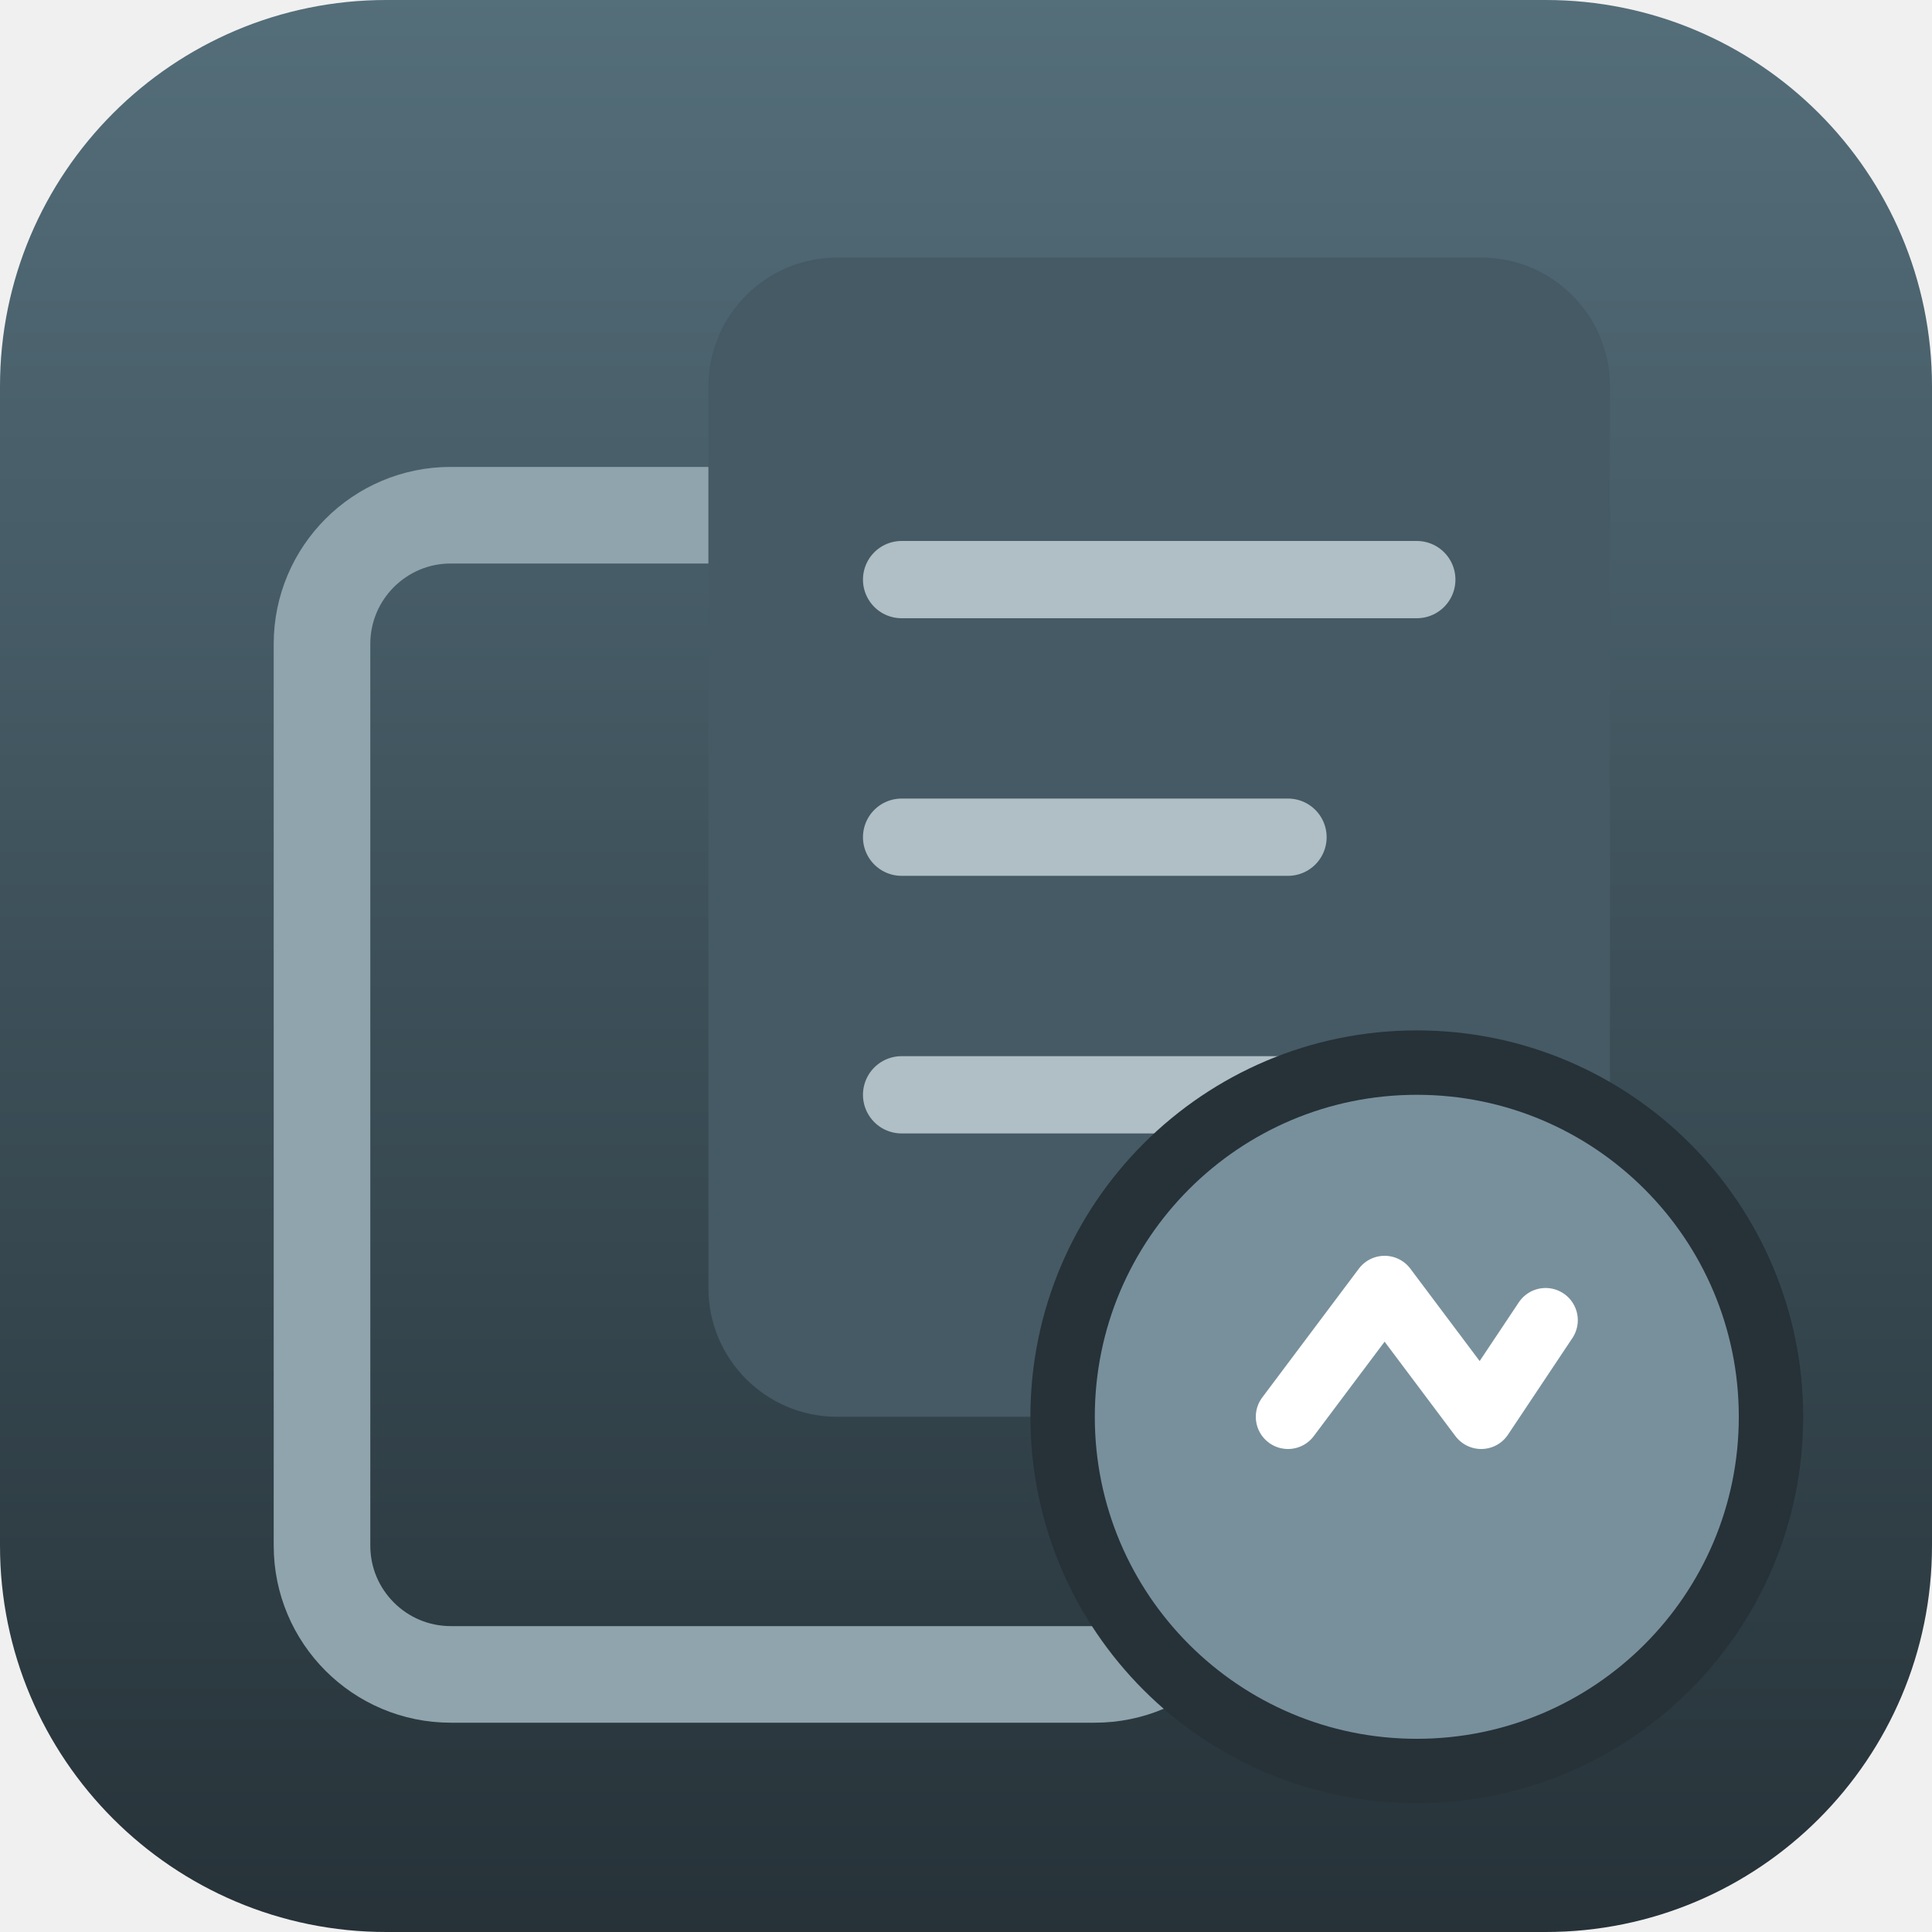
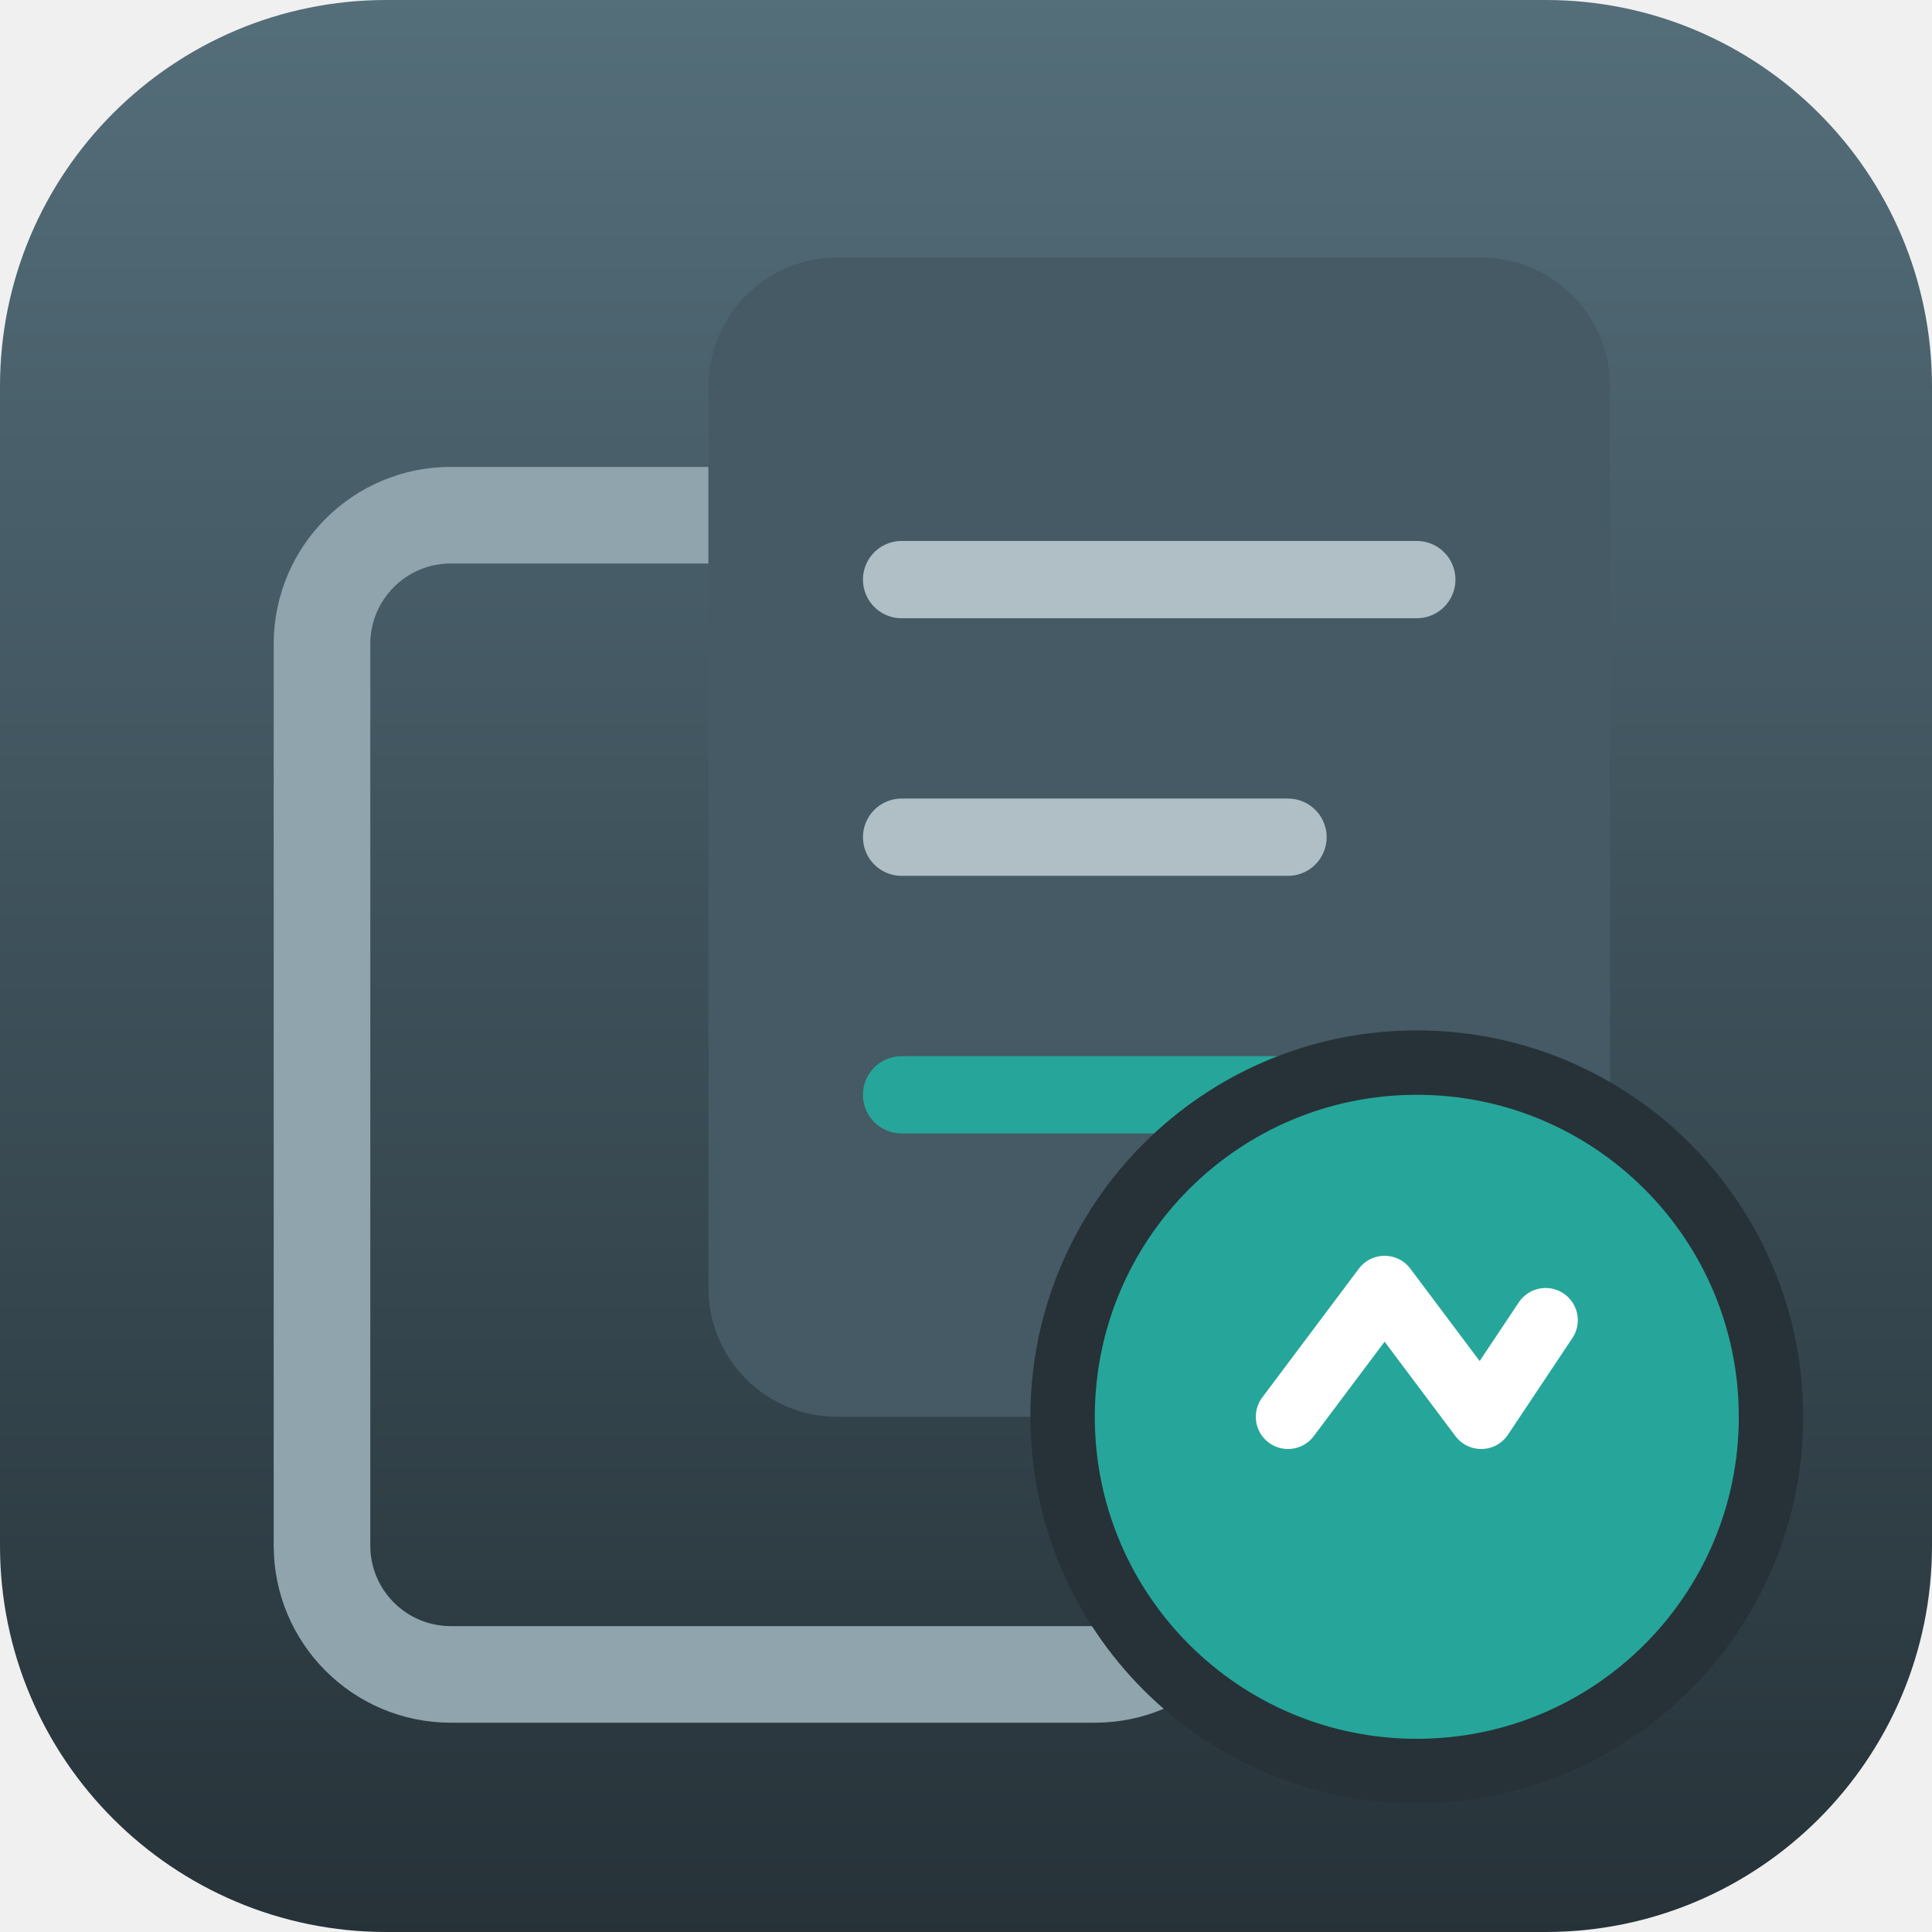
<svg xmlns="http://www.w3.org/2000/svg" viewBox="0 0 30 30" width="90" height="90">
  <defs>
    <linearGradient id="bi" x1="0" y1="0" x2="0" y2="1">
      <stop offset="0%" stop-color="#546E7A" />
      <stop offset="100%" stop-color="#263238" />
    </linearGradient>
  </defs>
  <rect width="30" height="30" rx="6" fill="url(#bi)" />
  <rect x="5" y="8" width="14" height="18" rx="2" fill="none" stroke="#90A4AE" stroke-width="1.5" />
  <rect x="11" y="4" width="14" height="18" rx="2" fill="#455A64" />
  <line x1="14" y1="9" x2="22" y2="9" stroke="#B0BEC5" stroke-width="1.2" stroke-linecap="round" />
  <line x1="14" y1="13" x2="20" y2="13" stroke="#B0BEC5" stroke-width="1.2" stroke-linecap="round" />
-   <line x1="14" y1="17" x2="22" y2="17" stroke="#B0BEC5" stroke-width="1.2" stroke-linecap="round" />
-   <circle cx="22" cy="22" r="5.5" fill="#78909C" stroke="#263238" stroke-width="1" />
+   <line x1="14" y1="17" x2="22" y2="17" stroke="#26A69A" stroke-width="1.2" stroke-linecap="round" />
+   <circle cx="22" cy="22" r="5.5" fill="#26A69A" stroke="#263238" stroke-width="1" />
  <path d="M20 22 L21.5 20 L23 22 L24 20.5" fill="none" stroke="#fff" stroke-width="1" stroke-linecap="round" stroke-linejoin="round" />
</svg>
